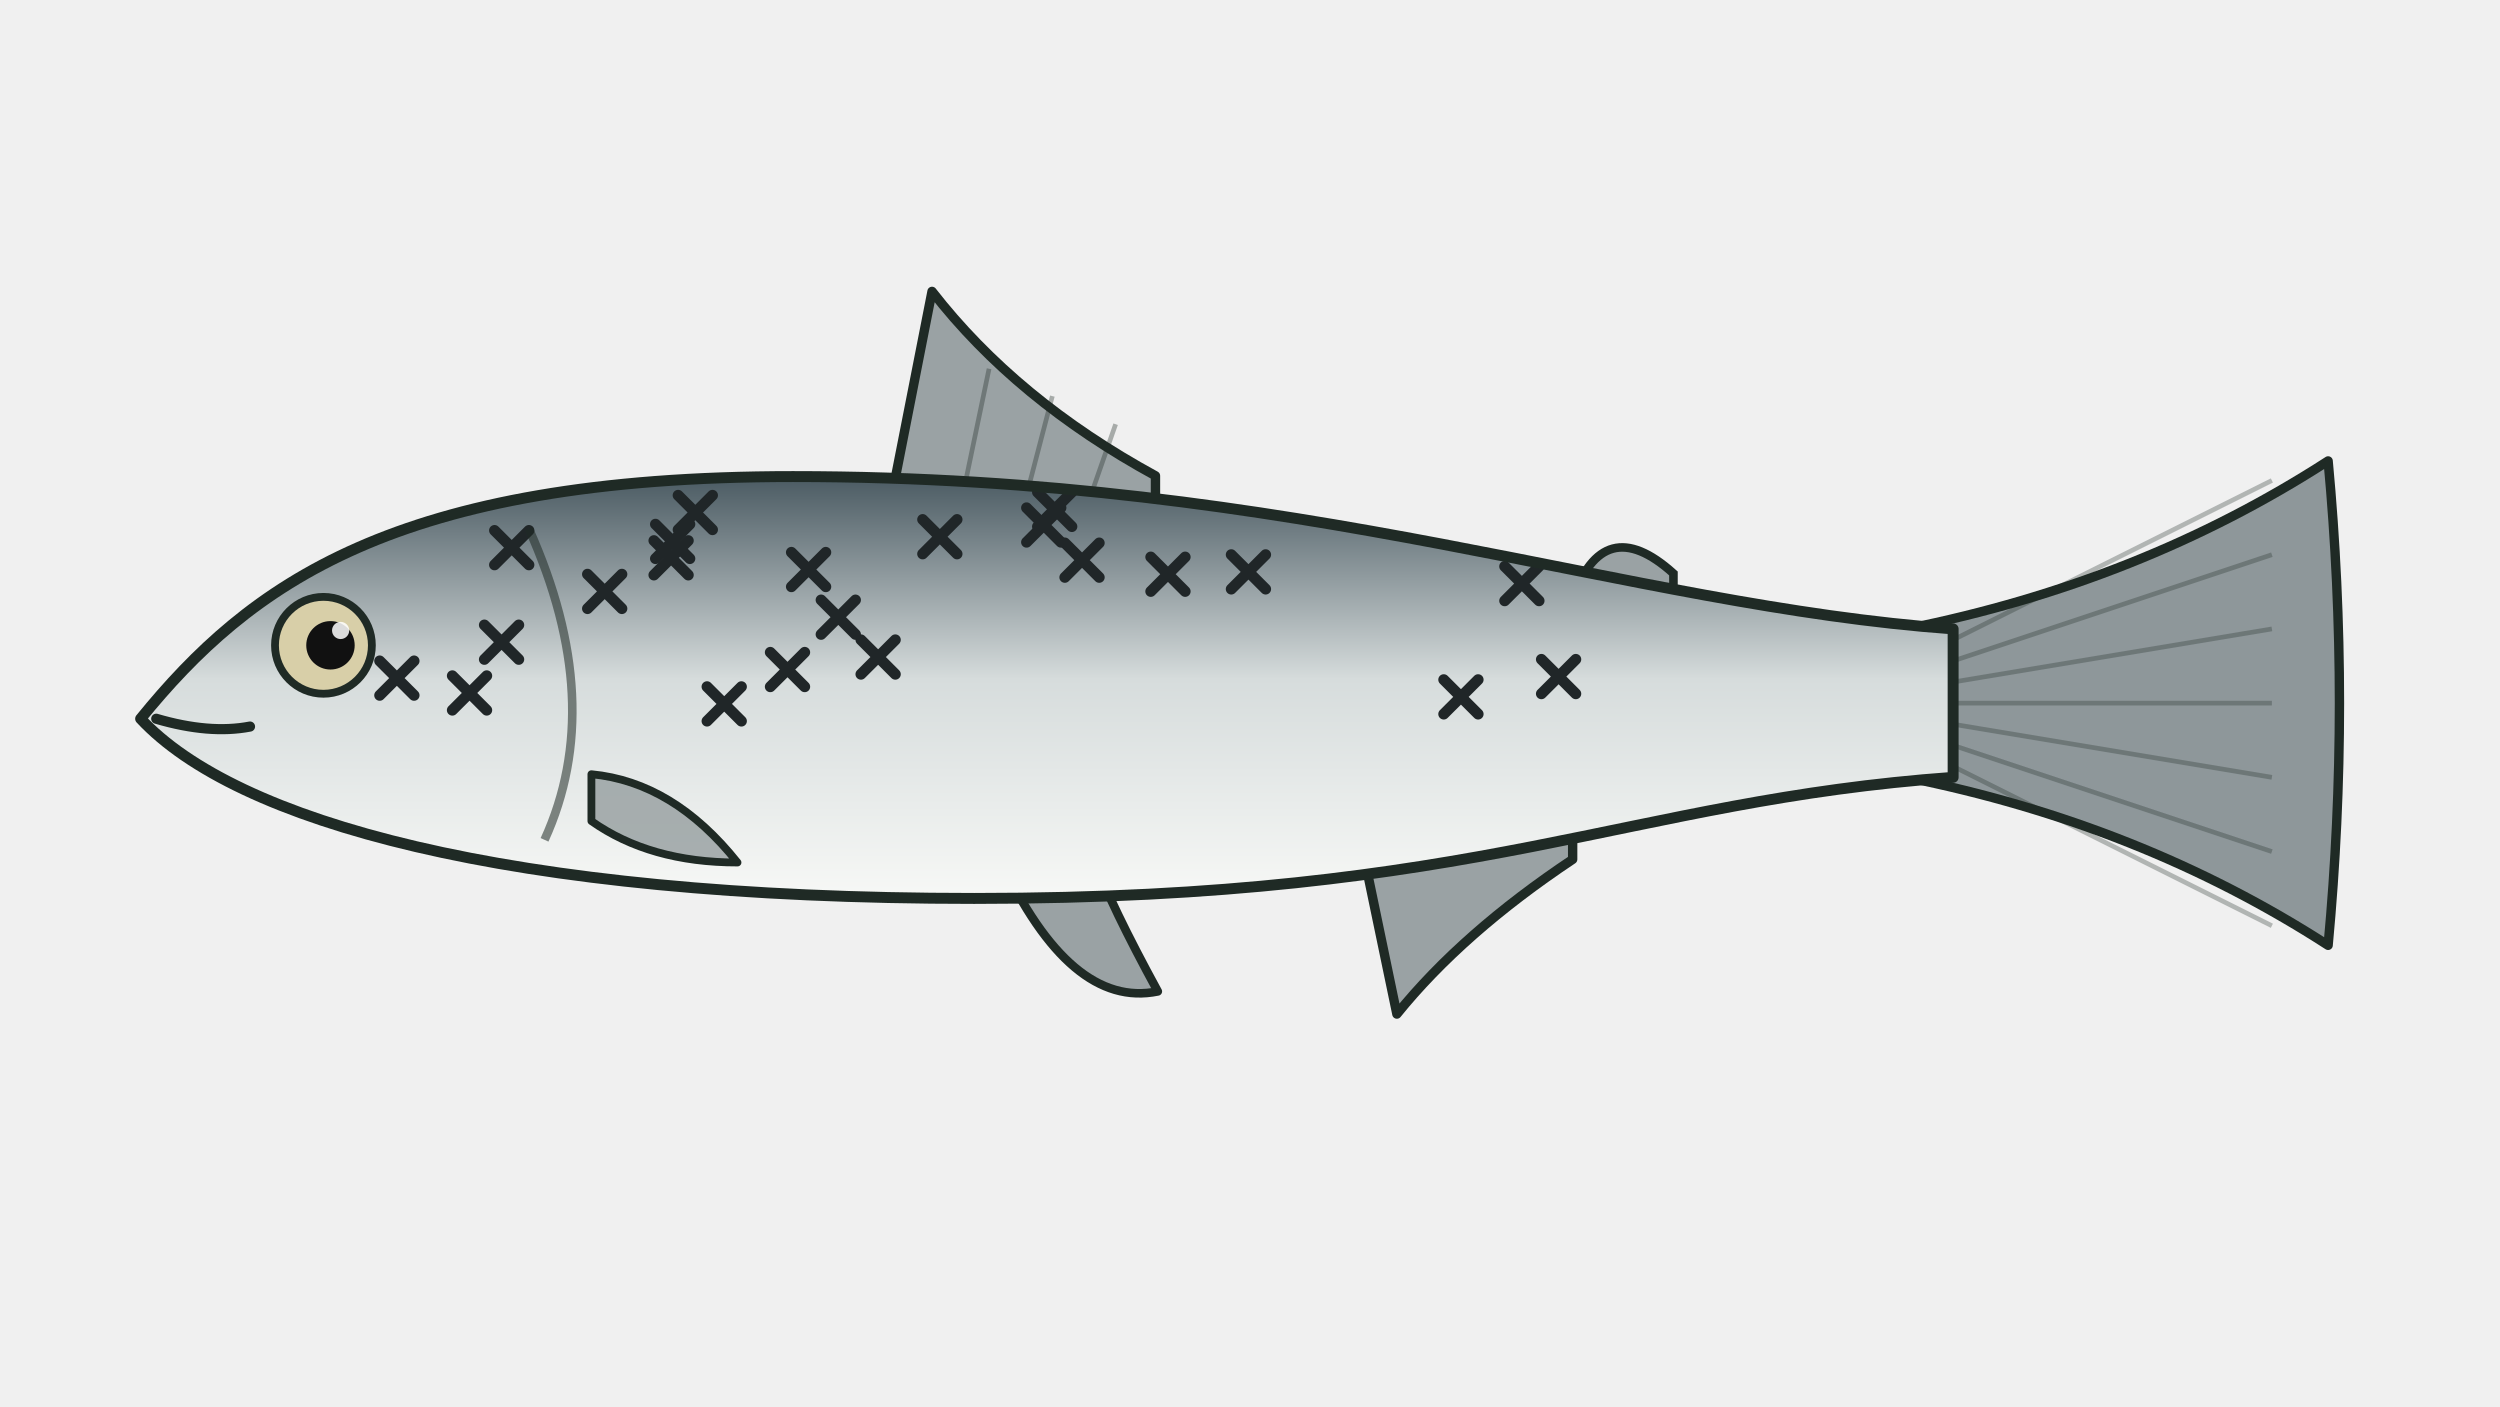
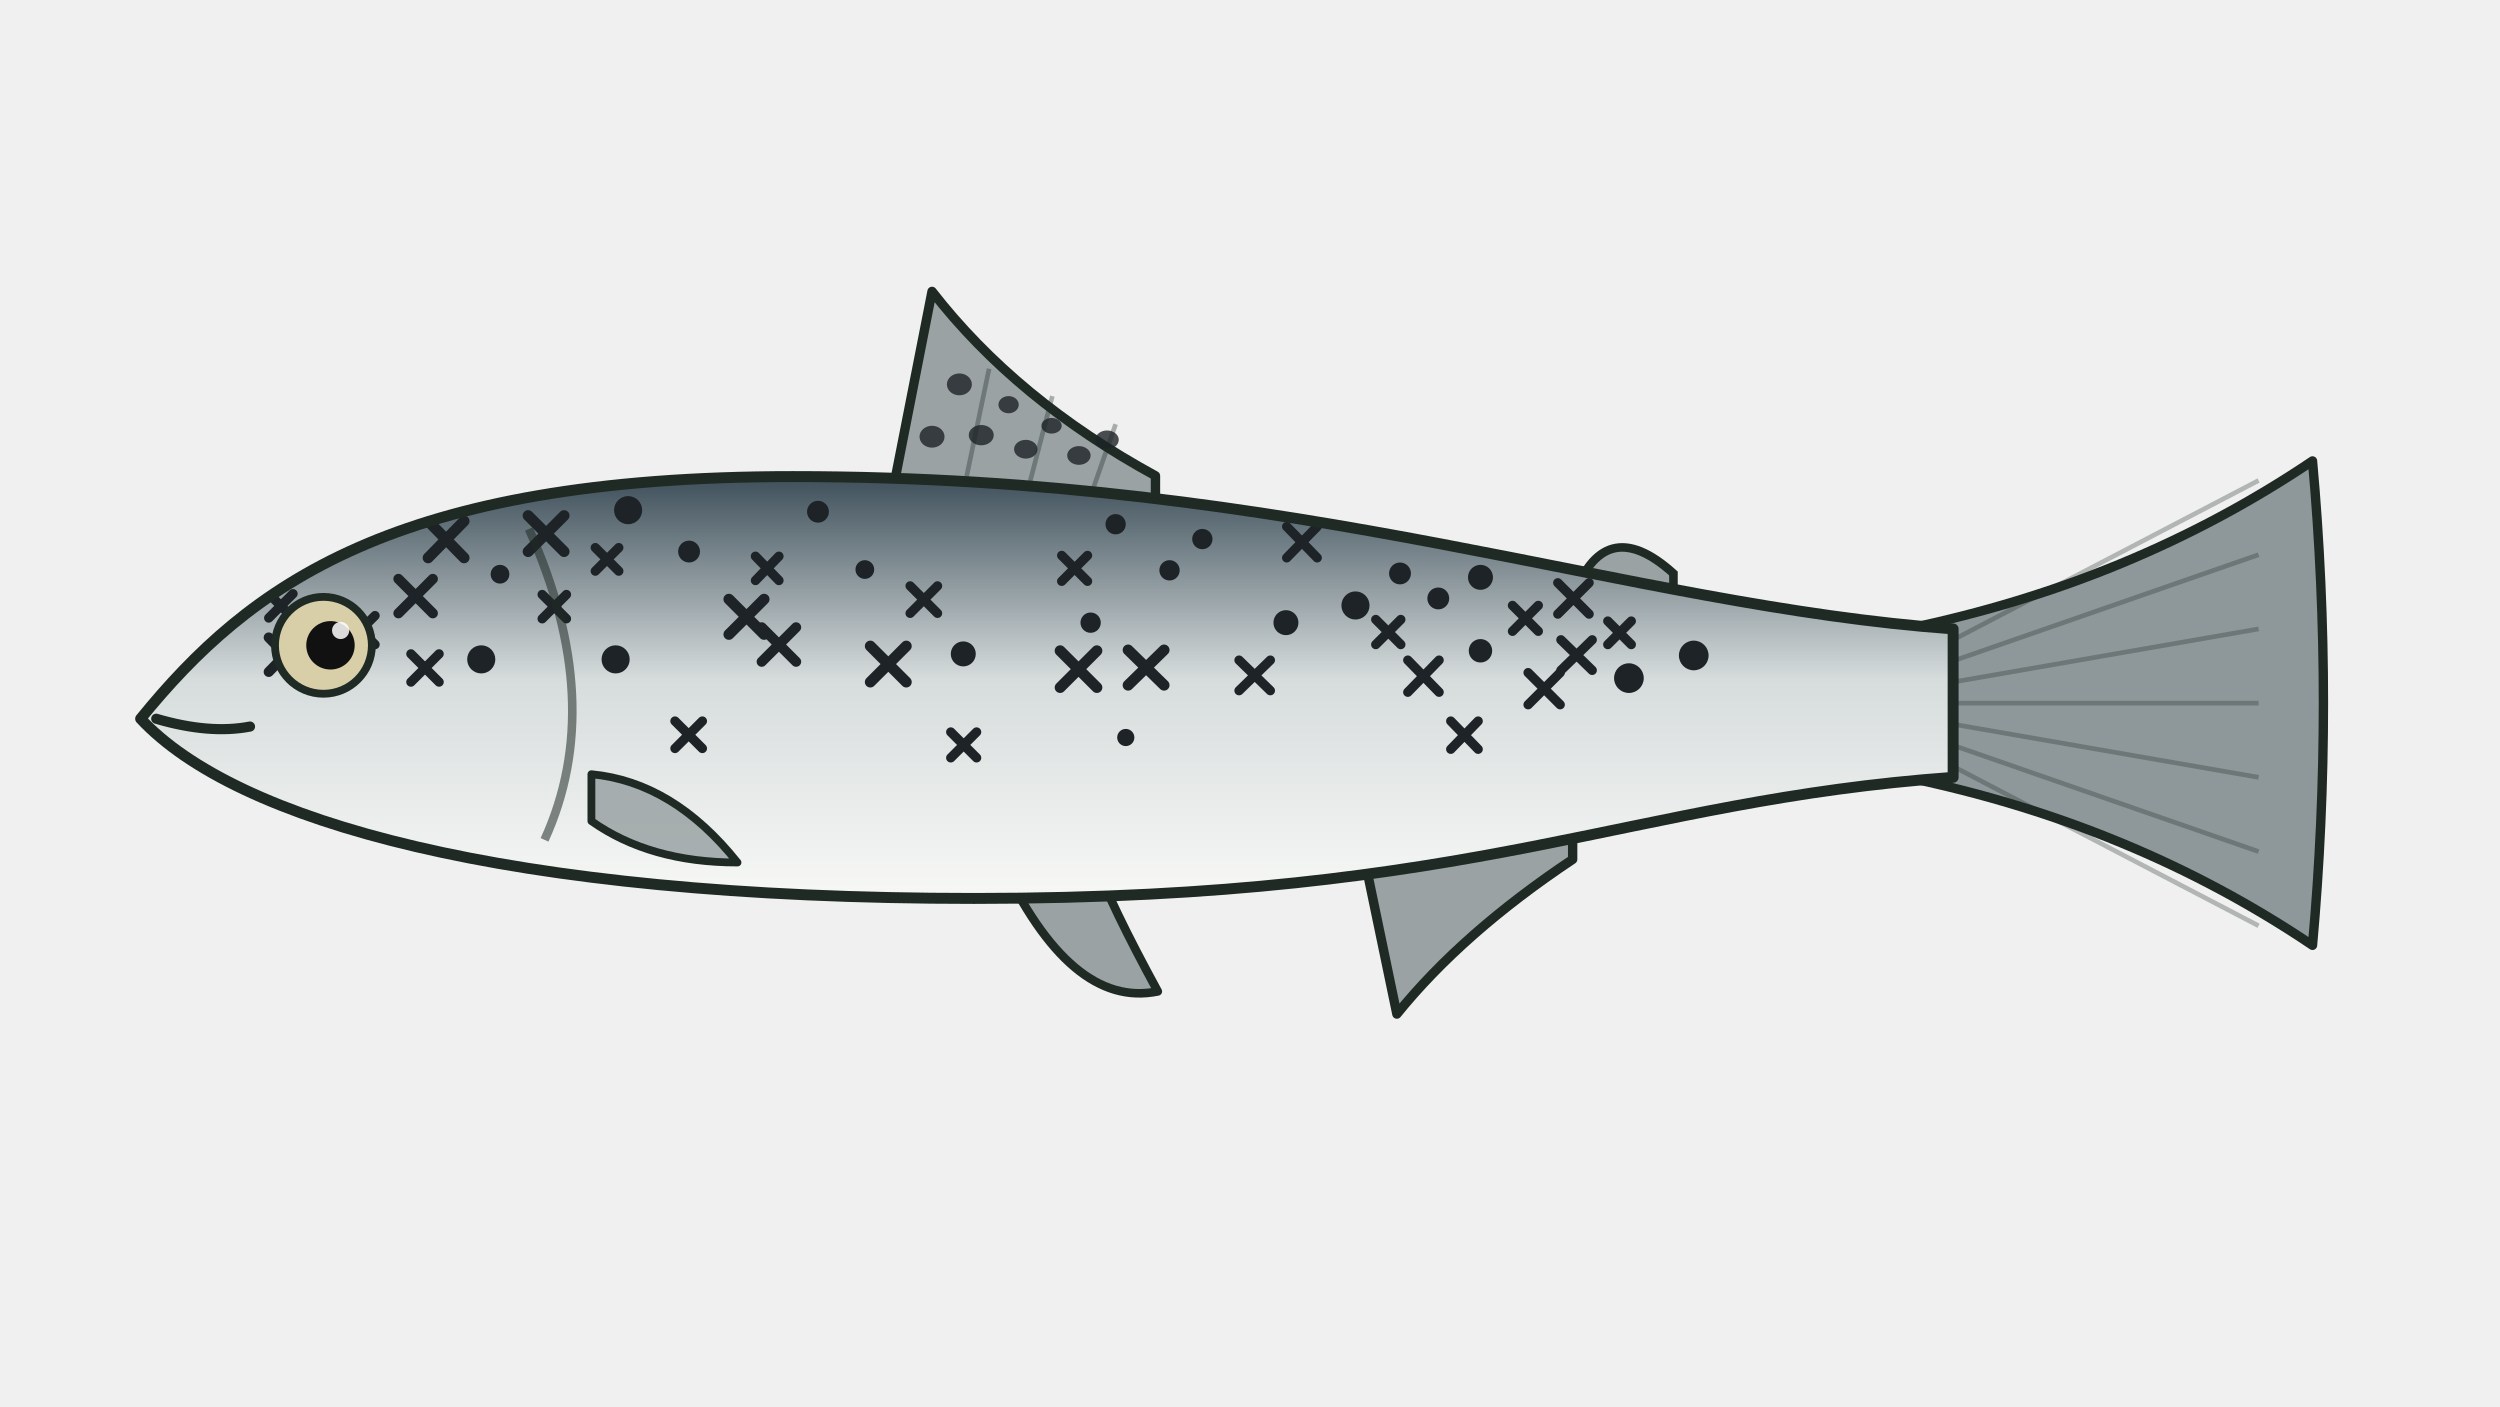
<svg xmlns="http://www.w3.org/2000/svg" viewBox="0 0 320 180" role="img" aria-label="Sea trout">
  <defs>
    <linearGradient id="gseatrout" x1="0" y1="0" x2="0" y2="1">
-       <stop offset="0" stop-color="#4a5a62" />
+       <stop offset="0" stop-color="#3e4f5a" />
      <stop offset=".48" stop-color="#d6dcdc" />
      <stop offset="1" stop-color="#f7f8f6" />
    </linearGradient>
    <clipPath id="cseatrout">
      <path d="M18.0 92.0 C31.9 74.9 50.5 61.0 101.5 61.0 C166.5 61.0 208.2 77.5 250.0 80.5 L250.0 99.5 C208.2 102.5 189.7 115.0 124.7 115.0 C64.4 115.0 30.1 105.0 18.0 92.0Z" />
    </clipPath>
  </defs>
-   <path d="M244.0 80.5 Q274.0 74.5 298.0 59.0 Q300.9 90.0 298.0 121.0 Q274.0 105.5 244.0 99.5Z" fill="#8e979a" stroke="#1f2a25" stroke-width="1.2" stroke-linejoin="round" />
-   <line x1="250.0" y1="81.9" x2="290.8" y2="61.5" stroke="#1f2a25" stroke-width=".6" opacity=".3" />
-   <line x1="250.0" y1="84.6" x2="290.8" y2="71.0" stroke="#1f2a25" stroke-width=".6" opacity=".3" />
-   <line x1="250.0" y1="87.3" x2="290.8" y2="80.5" stroke="#1f2a25" stroke-width=".6" opacity=".3" />
-   <line x1="250.0" y1="90.0" x2="290.8" y2="90.0" stroke="#1f2a25" stroke-width=".6" opacity=".3" />
-   <line x1="250.0" y1="92.7" x2="290.8" y2="99.5" stroke="#1f2a25" stroke-width=".6" opacity=".3" />
-   <line x1="250.0" y1="95.4" x2="290.8" y2="109.0" stroke="#1f2a25" stroke-width=".6" opacity=".3" />
-   <line x1="250.0" y1="98.1" x2="290.8" y2="118.5" stroke="#1f2a25" stroke-width=".6" opacity=".3" />
+   <path d="M244.0 80.5 Q273.0 74.5 296.0 59.0 Q298.8 90.0 296.0 121.0 Q273.0 105.5 244.0 99.5Z" fill="#8e979a" stroke="#1f2a25" stroke-width="1.2" stroke-linejoin="round" />
+   <line x1="250.0" y1="81.9" x2="289.1" y2="61.5" stroke="#1f2a25" stroke-width=".6" opacity=".3" />
+   <line x1="250.0" y1="84.6" x2="289.1" y2="71.0" stroke="#1f2a25" stroke-width=".6" opacity=".3" />
+   <line x1="250.0" y1="87.3" x2="289.1" y2="80.5" stroke="#1f2a25" stroke-width=".6" opacity=".3" />
+   <line x1="250.0" y1="90.0" x2="289.1" y2="90.0" stroke="#1f2a25" stroke-width=".6" opacity=".3" />
+   <line x1="250.0" y1="92.7" x2="289.1" y2="99.5" stroke="#1f2a25" stroke-width=".6" opacity=".3" />
+   <line x1="250.0" y1="95.4" x2="289.1" y2="109.0" stroke="#1f2a25" stroke-width=".6" opacity=".3" />
+   <line x1="250.0" y1="98.1" x2="289.1" y2="118.5" stroke="#1f2a25" stroke-width=".6" opacity=".3" />
  <path d="M113.4 67.3 L119.3 37.3 Q130.1 51.2 147.9 60.9 L147.9 69.8Z" fill="#9aa2a4" stroke="#1f2a25" stroke-width="1.2" stroke-linejoin="round" />
  <line x1="123.6" y1="61.6" x2="126.6" y2="47.2" stroke="#1f2a25" stroke-width=".6" opacity=".35" />
  <line x1="131.7" y1="62.2" x2="134.7" y2="50.7" stroke="#1f2a25" stroke-width=".6" opacity=".35" />
  <line x1="139.8" y1="62.9" x2="142.8" y2="54.3" stroke="#1f2a25" stroke-width=".6" opacity=".35" />
  <path d="M201.2 76.9 Q205.2 65.3 214.2 73.4 L214.2 79.4Z" fill="#9aa2a4" stroke="#1f2a25" stroke-width="1.1" />
  <path d="M173.8 105.8 L178.8 129.8 Q187.2 119.4 201.3 110.0 L201.3 101.3Z" fill="#9aa2a4" stroke="#1f2a25" stroke-width="1.2" stroke-linejoin="round" />
  <path d="M128.0 109.9 Q137.0 129.2 148.2 126.9 Q142.2 115.9 140.0 109.9Z" fill="#9aa2a4" stroke="#1f2a25" stroke-width="1.1" stroke-linejoin="round" />
+   <ellipse cx="119.3" cy="55.9" rx="1.6" ry="1.4" fill="#1d2326" opacity=".8" />
+   <ellipse cx="125.6" cy="55.7" rx="1.6" ry="1.3" fill="#1d2326" opacity=".8" />
+   <ellipse cx="131.3" cy="57.5" rx="1.5" ry="1.2" fill="#1d2326" opacity=".8" />
+   <ellipse cx="138.1" cy="58.3" rx="1.5" ry="1.2" fill="#1d2326" opacity=".8" />
+   <ellipse cx="122.8" cy="49.2" rx="1.6" ry="1.4" fill="#1d2326" opacity=".8" />
+   <ellipse cx="129.1" cy="51.8" rx="1.3" ry="1.1" fill="#1d2326" opacity=".8" />
+   <ellipse cx="134.6" cy="54.5" rx="1.3" ry="1.0" fill="#1d2326" opacity=".8" />
+   <ellipse cx="141.7" cy="56.3" rx="1.5" ry="1.2" fill="#1d2326" opacity=".8" />
  <path d="M18.0 92.0 C31.9 74.9 50.5 61.0 101.5 61.0 C166.5 61.0 208.2 77.5 250.0 80.5 L250.0 99.5 C208.2 102.5 189.7 115.0 124.7 115.0 C64.4 115.0 30.1 105.0 18.0 92.0Z" fill="url(#gseatrout)" />
  <g clip-path="url(#cseatrout)">
-     <path d="M98.6 83.5 L103.0 87.9 M103.0 83.5 L98.6 87.9" stroke="#202628" stroke-width="1.4" stroke-linecap="round" />
-     <path d="M86.8 63.4 L91.2 67.8 M91.2 63.4 L86.8 67.8" stroke="#202628" stroke-width="1.4" stroke-linecap="round" />
-     <path d="M90.5 87.9 L94.9 92.3 M94.9 87.9 L90.5 92.3" stroke="#202628" stroke-width="1.4" stroke-linecap="round" />
-     <path d="M83.7 69.2 L88.1 73.6 M88.1 69.2 L83.7 73.6" stroke="#202628" stroke-width="1.4" stroke-linecap="round" />
-     <path d="M57.9 86.5 L62.3 90.9 M62.3 86.5 L57.9 90.9" stroke="#202628" stroke-width="1.4" stroke-linecap="round" />
-     <path d="M105.1 76.8 L109.5 81.2 M109.5 76.8 L105.1 81.2" stroke="#202628" stroke-width="1.4" stroke-linecap="round" />
-     <path d="M110.2 81.9 L114.6 86.3 M114.6 81.9 L110.2 86.3" stroke="#202628" stroke-width="1.4" stroke-linecap="round" />
-     <path d="M192.6 72.5 L197.0 76.9 M197.0 72.5 L192.6 76.9" stroke="#202628" stroke-width="1.4" stroke-linecap="round" />
-     <path d="M63.3 67.9 L67.7 72.3 M67.7 67.9 L63.3 72.3" stroke="#202628" stroke-width="1.4" stroke-linecap="round" />
-     <path d="M48.6 84.6 L53.0 89.0 M53.0 84.6 L48.6 89.0" stroke="#202628" stroke-width="1.4" stroke-linecap="round" />
-     <path d="M197.3 84.4 L201.7 88.8 M201.7 84.4 L197.3 88.8" stroke="#202628" stroke-width="1.4" stroke-linecap="round" />
-     <path d="M83.9 67.1 L88.3 71.5 M88.3 67.1 L83.9 71.5" stroke="#202628" stroke-width="1.4" stroke-linecap="round" />
-     <path d="M101.3 70.7 L105.7 75.1 M105.7 70.7 L101.3 75.1" stroke="#202628" stroke-width="1.4" stroke-linecap="round" />
-     <path d="M184.8 87.0 L189.2 91.4 M189.2 87.0 L184.8 91.4" stroke="#202628" stroke-width="1.4" stroke-linecap="round" />
-     <path d="M157.6 71.0 L162.0 75.4 M162.0 71.0 L157.6 75.4" stroke="#202628" stroke-width="1.4" stroke-linecap="round" />
-     <path d="M136.3 69.5 L140.7 73.9 M140.7 69.5 L136.3 73.9" stroke="#202628" stroke-width="1.4" stroke-linecap="round" />
-     <path d="M62.0 80.0 L66.4 84.4 M66.4 80.0 L62.0 84.4" stroke="#202628" stroke-width="1.4" stroke-linecap="round" />
-     <path d="M75.2 73.5 L79.6 77.9 M79.6 73.5 L75.2 77.9" stroke="#202628" stroke-width="1.4" stroke-linecap="round" />
-     <path d="M118.1 66.5 L122.5 70.9 M122.5 66.5 L118.1 70.9" stroke="#202628" stroke-width="1.4" stroke-linecap="round" />
-     <path d="M147.3 71.3 L151.7 75.7 M151.7 71.3 L147.3 75.7" stroke="#202628" stroke-width="1.4" stroke-linecap="round" />
-     <path d="M132.8 63.0 L137.2 67.4 M137.2 63.0 L132.8 67.4" stroke="#202628" stroke-width="1.4" stroke-linecap="round" />
-     <path d="M131.4 65.0 L135.8 69.4 M135.8 65.0 L131.4 69.4" stroke="#202628" stroke-width="1.4" stroke-linecap="round" />
+     <path d="M34.4 76.0 L37.5 79.1 M37.5 76.0 L34.4 79.1" stroke="#1d2326" stroke-width="1.2" stroke-linecap="round" />
+     <path d="M54.8 66.7 L59.4 71.4 M59.4 66.7 L54.8 71.4" stroke="#1d2326" stroke-width="1.4" stroke-linecap="round" />
+     <path d="M67.6 66.0 L72.2 70.6 M72.2 66.0 L67.6 70.6" stroke="#1d2326" stroke-width="1.4" stroke-linecap="round" />
+     <circle cx="80.4" cy="65.3" r="1.8" fill="#1d2326" />
+     <circle cx="104.7" cy="65.5" r="1.4" fill="#1d2326" />
+     <circle cx="142.8" cy="67.1" r="1.3" fill="#1d2326" />
+     <circle cx="153.9" cy="69.0" r="1.3" fill="#1d2326" />
+     <path d="M164.7 67.4 L168.6 71.4 M168.6 67.4 L164.7 71.4" stroke="#1d2326" stroke-width="1.2" stroke-linecap="round" />
+     <circle cx="179.2" cy="73.4" r="1.4" fill="#1d2326" />
+     <circle cx="189.5" cy="73.9" r="1.6" fill="#1d2326" />
+     <path d="M199.4 74.6 L203.4 78.6 M203.4 74.6 L199.4 78.6" stroke="#1d2326" stroke-width="1.2" stroke-linecap="round" />
+     <circle cx="42.1" cy="78.4" r="1.5" fill="#1d2326" />
+     <path d="M51.0 74.1 L55.4 78.5 M55.4 74.1 L51.0 78.5" stroke="#1d2326" stroke-width="1.3" stroke-linecap="round" />
+     <circle cx="64.0" cy="73.5" r="1.2" fill="#1d2326" />
+     <path d="M76.2 70.1 L79.2 73.1 M79.2 70.1 L76.2 73.1" stroke="#1d2326" stroke-width="1.2" stroke-linecap="round" />
+     <circle cx="88.2" cy="70.6" r="1.4" fill="#1d2326" />
+     <path d="M96.7 71.2 L99.7 74.3 M99.7 71.2 L96.7 74.3" stroke="#1d2326" stroke-width="1.2" stroke-linecap="round" />
+     <circle cx="110.7" cy="72.9" r="1.2" fill="#1d2326" />
+     <path d="M135.9 71.1 L139.2 74.4 M139.2 71.1 L135.9 74.4" stroke="#1d2326" stroke-width="1.2" stroke-linecap="round" />
+     <circle cx="149.7" cy="73.0" r="1.3" fill="#1d2326" />
+     <circle cx="173.5" cy="77.5" r="1.8" fill="#1d2326" />
+     <circle cx="184.1" cy="76.6" r="1.4" fill="#1d2326" />
+     <path d="M193.6 77.5 L196.9 80.8 M196.9 77.5 L193.6 80.8" stroke="#1d2326" stroke-width="1.2" stroke-linecap="round" />
+     <path d="M205.8 79.5 L208.8 82.5 M208.8 79.5 L205.8 82.5" stroke="#1d2326" stroke-width="1.2" stroke-linecap="round" />
+     <path d="M34.4 81.6 L38.7 86.0 M38.7 81.6 L34.4 86.0" stroke="#1d2326" stroke-width="1.3" stroke-linecap="round" />
+     <path d="M44.3 78.8 L48.0 82.5 M48.0 78.8 L44.3 82.5" stroke="#1d2326" stroke-width="1.2" stroke-linecap="round" />
+     <path d="M69.4 76.1 L72.5 79.2 M72.5 76.1 L69.4 79.2" stroke="#1d2326" stroke-width="1.2" stroke-linecap="round" />
+     <path d="M93.3 76.7 L97.8 81.2 M97.8 76.7 L93.3 81.2" stroke="#1d2326" stroke-width="1.4" stroke-linecap="round" />
+     <path d="M116.5 75.0 L120.0 78.5 M120.0 75.0 L116.5 78.5" stroke="#1d2326" stroke-width="1.2" stroke-linecap="round" />
+     <circle cx="139.6" cy="79.7" r="1.3" fill="#1d2326" />
+     <circle cx="164.6" cy="79.7" r="1.6" fill="#1d2326" />
+     <path d="M176.1 79.3 L179.3 82.5 M179.3 79.3 L176.1 82.5" stroke="#1d2326" stroke-width="1.2" stroke-linecap="round" />
+     <circle cx="189.5" cy="83.3" r="1.5" fill="#1d2326" />
+     <path d="M199.8 81.9 L203.8 85.8 M203.8 81.9 L199.8 85.8" stroke="#1d2326" stroke-width="1.2" stroke-linecap="round" />
+     <circle cx="216.8" cy="83.9" r="1.9" fill="#1d2326" />
+     <circle cx="38.1" cy="86.4" r="1.6" fill="#1d2326" />
+     <path d="M52.6 83.7 L56.2 87.3 M56.2 83.7 L52.6 87.3" stroke="#1d2326" stroke-width="1.2" stroke-linecap="round" />
+     <circle cx="61.6" cy="84.4" r="1.8" fill="#1d2326" />
+     <circle cx="78.8" cy="84.4" r="1.8" fill="#1d2326" />
+     <path d="M97.5 80.3 L101.9 84.7 M101.9 80.3 L97.5 84.7" stroke="#1d2326" stroke-width="1.3" stroke-linecap="round" />
+     <path d="M111.4 82.7 L116.0 87.3 M116.0 82.7 L111.4 87.3" stroke="#1d2326" stroke-width="1.4" stroke-linecap="round" />
+     <circle cx="123.3" cy="83.7" r="1.6" fill="#1d2326" />
+     <path d="M135.7 83.3 L140.4 88.0 M140.4 83.3 L135.7 88.0" stroke="#1d2326" stroke-width="1.4" stroke-linecap="round" />
+     <path d="M144.4 83.2 L149.0 87.7 M149.0 83.2 L144.4 87.7" stroke="#1d2326" stroke-width="1.4" stroke-linecap="round" />
+     <path d="M158.6 84.5 L162.6 88.4 M162.6 84.5 L158.6 88.4" stroke="#1d2326" stroke-width="1.2" stroke-linecap="round" />
+     <path d="M180.2 84.5 L184.2 88.6 M184.2 84.5 L180.2 88.6" stroke="#1d2326" stroke-width="1.2" stroke-linecap="round" />
+     <path d="M195.6 86.1 L199.7 90.2 M199.7 86.1 L195.6 90.2" stroke="#1d2326" stroke-width="1.2" stroke-linecap="round" />
+     <circle cx="208.5" cy="86.8" r="1.9" fill="#1d2326" />
+     <path d="M86.4 92.3 L89.9 95.8 M89.9 92.3 L86.4 95.8" stroke="#1d2326" stroke-width="1.2" stroke-linecap="round" />
+     <path d="M121.7 93.7 L125.0 97.0 M125.0 93.7 L121.7 97.0" stroke="#1d2326" stroke-width="1.2" stroke-linecap="round" />
+     <circle cx="144.1" cy="94.4" r="1.1" fill="#1d2326" />
+     <path d="M185.7 92.3 L189.2 95.9 M189.2 92.3 L185.7 95.9" stroke="#1d2326" stroke-width="1.2" stroke-linecap="round" />
    <path d="M67.7 67.7 Q77.7 90.0 69.7 107.5" fill="none" stroke="#1f2a25" stroke-width="1.1" opacity=".55" />
  </g>
  <path d="M18.0 92.0 C31.9 74.9 50.5 61.0 101.5 61.0 C166.5 61.0 208.2 77.5 250.0 80.5 L250.0 99.5 C208.2 102.5 189.7 115.0 124.7 115.0 C64.4 115.0 30.1 105.0 18.0 92.0Z" fill="none" stroke="#1f2a25" stroke-width="1.4" stroke-linejoin="round" />
  <path d="M75.7 99.1 Q86.2 100.1 94.4 110.4 Q83.2 110.4 75.7 105.1Z" fill="#9aa2a4" fill-opacity=".85" stroke="#1f2a25" stroke-width="1" stroke-linejoin="round" />
  <path d="M20.0 92.0 Q26.8 94.0 32.0 93.0" fill="none" stroke="#1f2a25" stroke-width="1.3" stroke-linecap="round" />
  <circle cx="41.4" cy="82.6" r="6.2" fill="#d8cfa8" stroke="#1f2a25" stroke-width="1" />
  <circle cx="42.3" cy="82.6" r="3.1" fill="#111" />
  <circle cx="43.6" cy="80.7" r="1.1" fill="#fff" opacity=".85" />
</svg>
